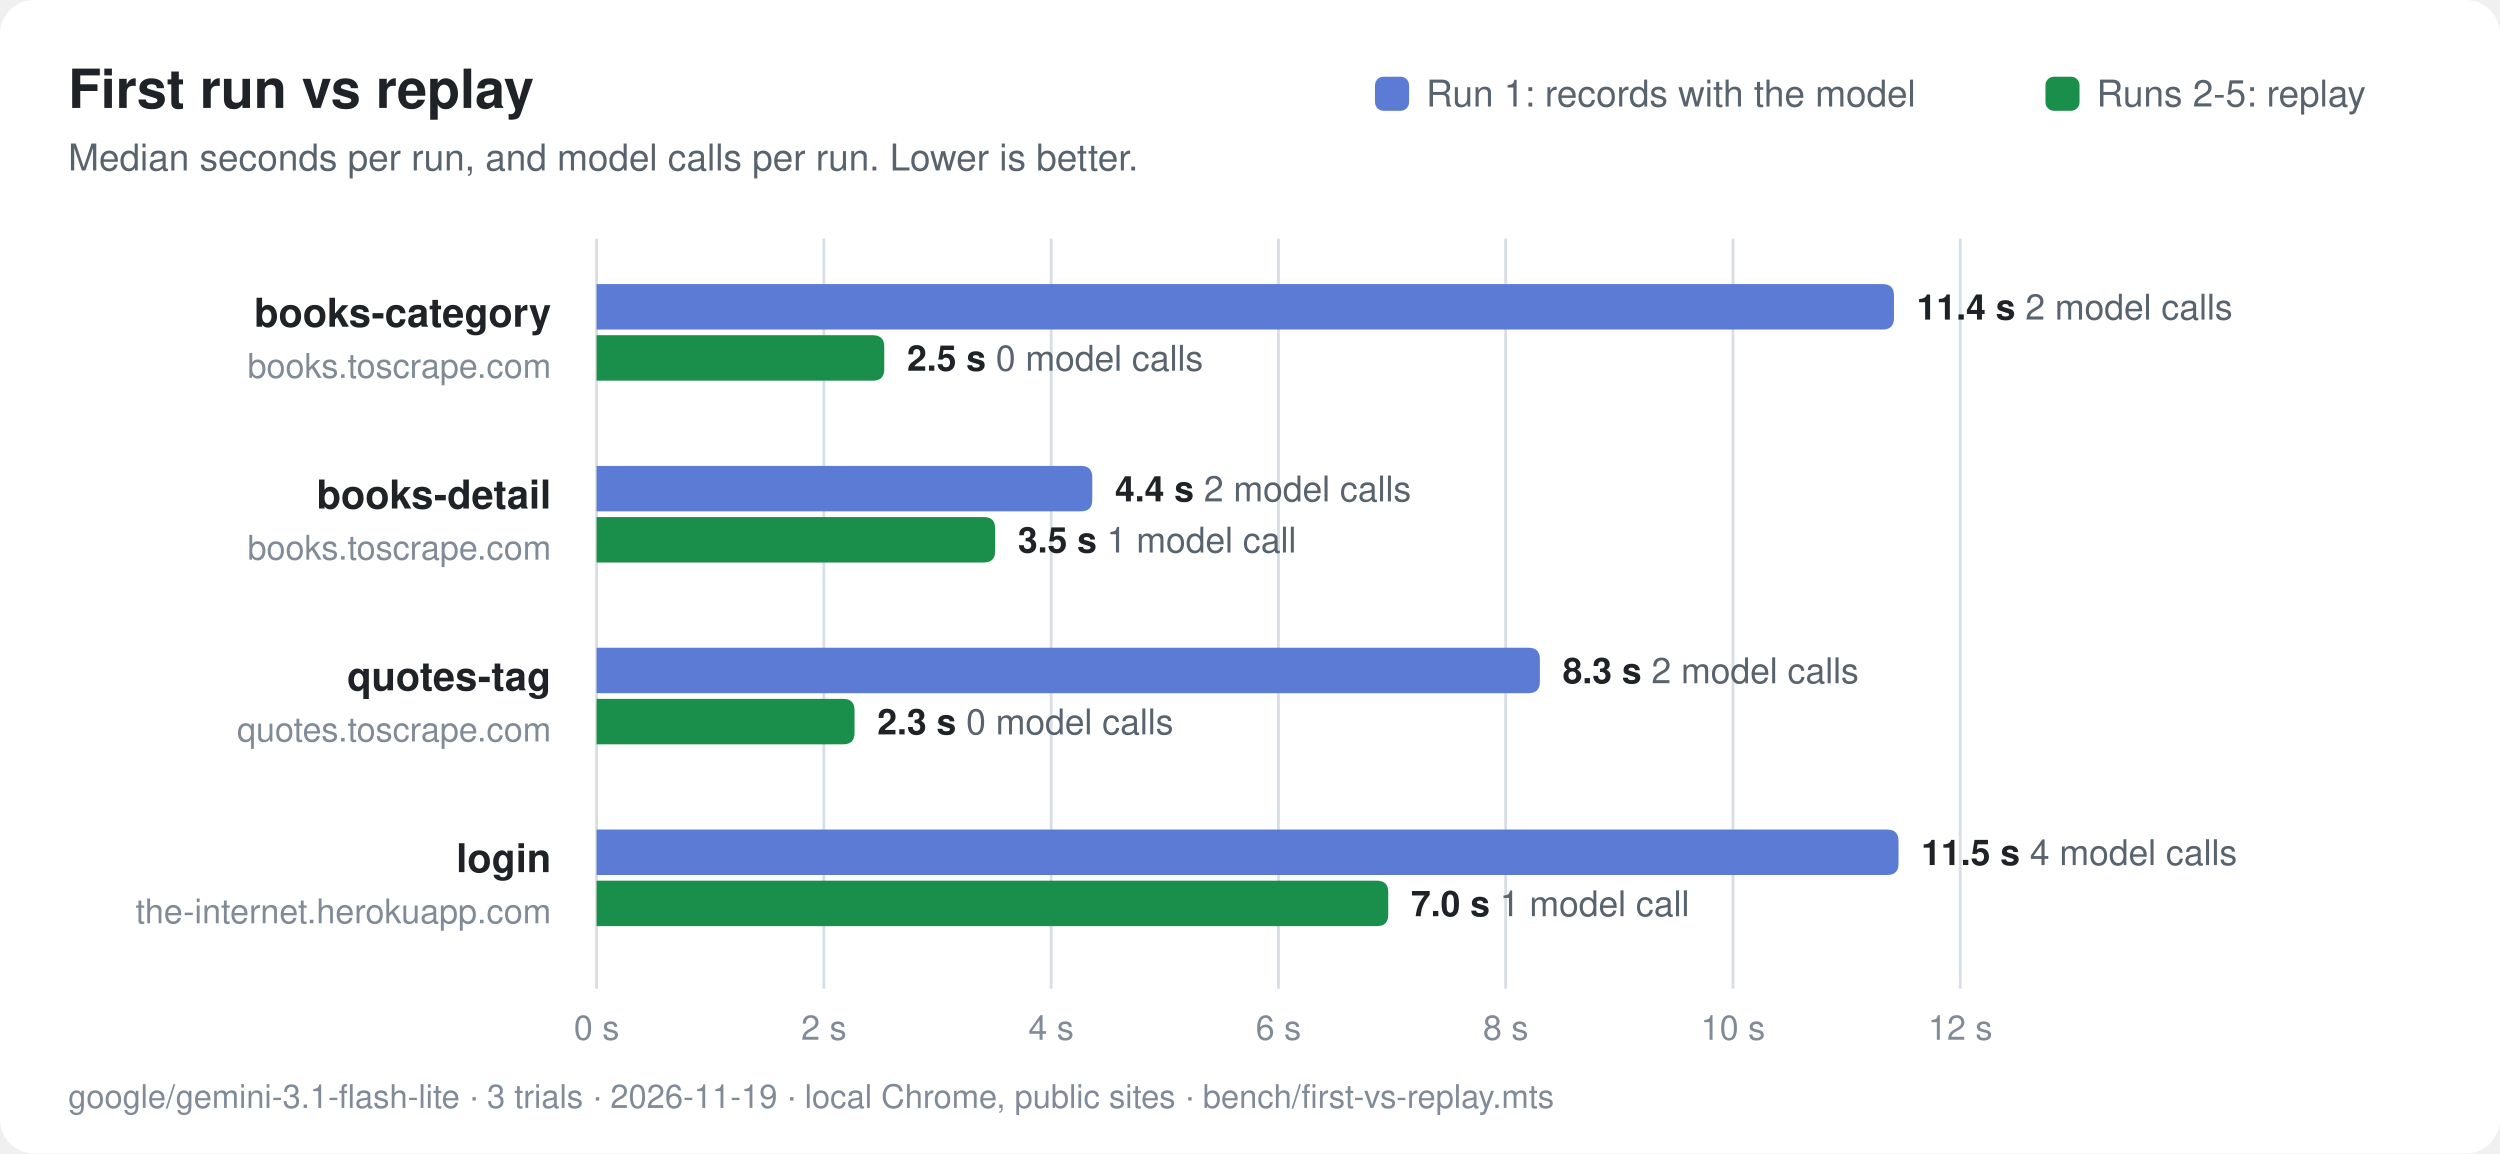
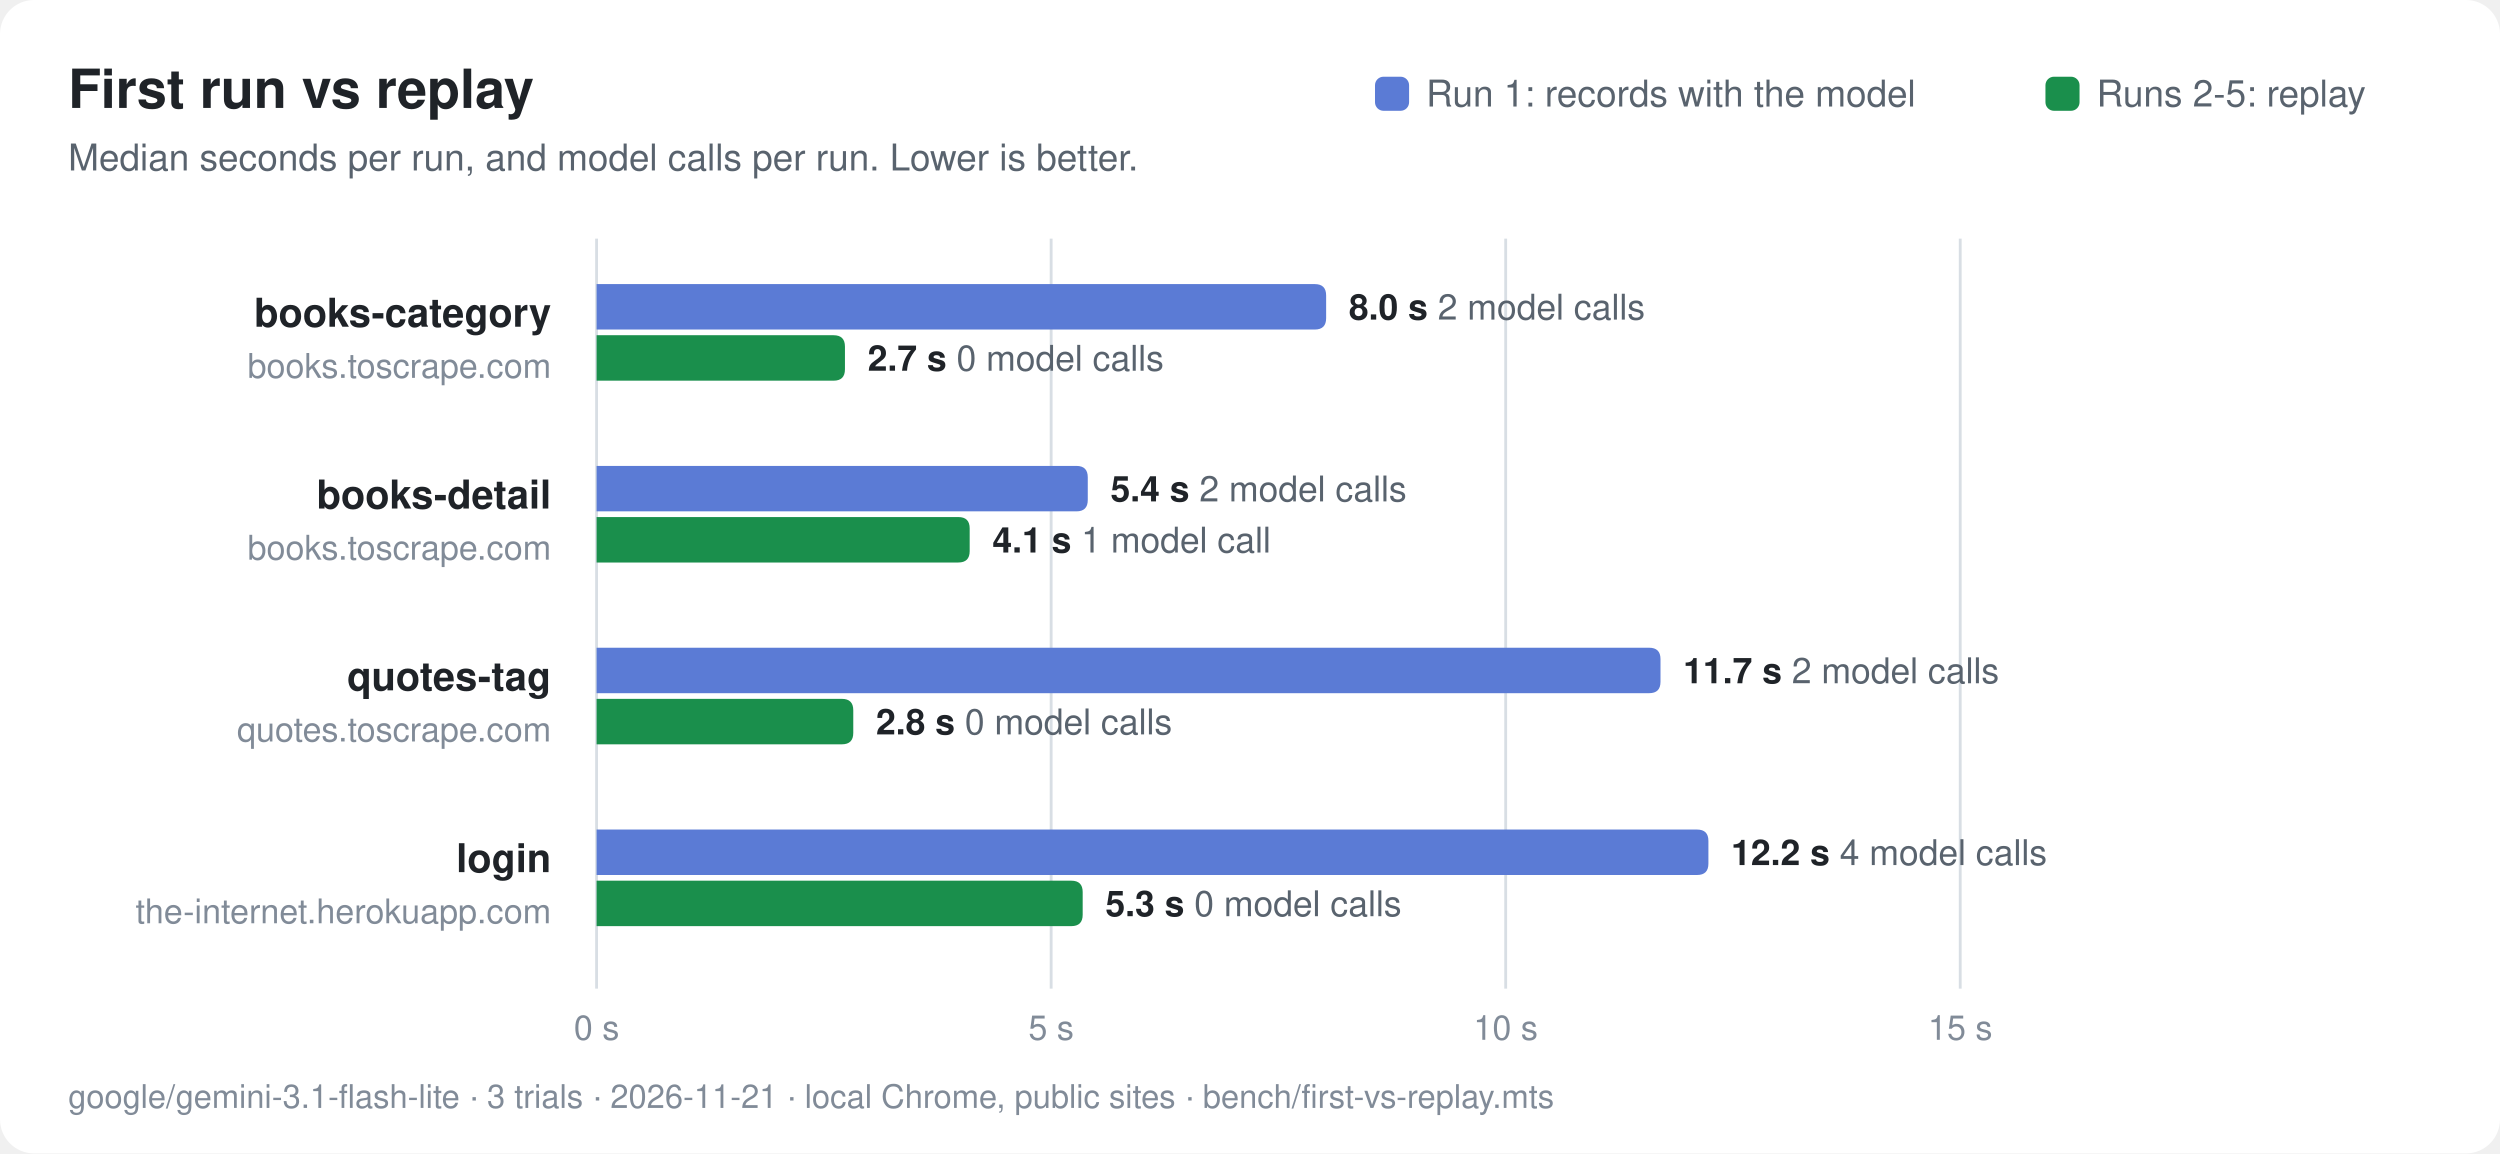
<svg xmlns="http://www.w3.org/2000/svg" viewBox="0 0 880 406" width="880" height="406" role="img" aria-labelledby="t d" font-family="-apple-system, BlinkMacSystemFont, 'Segoe UI', Helvetica, Arial, sans-serif">
  <rect width="880" height="406" rx="12" fill="#ffffff" />
  <text x="24" y="38" font-size="19" font-weight="600" fill="#1f2328">First run vs replay</text>
  <text x="24" y="60" font-size="13" fill="#59636e">Median seconds per run, and model calls per run. Lower is better.</text>
  <rect x="484" y="27" width="12" height="12" rx="3" fill="#5b7bd5" />
  <text x="502" y="37.5" font-size="13" fill="#59636e">Run 1: records with the model</text>
  <rect x="720" y="27" width="12" height="12" rx="3" fill="#1a8f4c" />
  <text x="738" y="37.5" font-size="13" fill="#59636e">Runs 2-5: replay</text>
  <line x1="210" y1="84" x2="210" y2="348" stroke="#d8dee4" stroke-width="1" />
  <text x="210" y="366" font-size="12" text-anchor="middle" fill="#818b98">0 s</text>
-   <line x1="290" y1="84" x2="290" y2="348" stroke="#d8dee4" stroke-width="1" />
-   <text x="290" y="366" font-size="12" text-anchor="middle" fill="#818b98">2 s</text>
  <line x1="370" y1="84" x2="370" y2="348" stroke="#d8dee4" stroke-width="1" />
-   <text x="370" y="366" font-size="12" text-anchor="middle" fill="#818b98">4 s</text>
-   <line x1="450" y1="84" x2="450" y2="348" stroke="#d8dee4" stroke-width="1" />
-   <text x="450" y="366" font-size="12" text-anchor="middle" fill="#818b98">6 s</text>
+   <text x="370" y="366" font-size="12" text-anchor="middle" fill="#818b98">5 s</text>
  <line x1="530" y1="84" x2="530" y2="348" stroke="#d8dee4" stroke-width="1" />
-   <text x="530" y="366" font-size="12" text-anchor="middle" fill="#818b98">8 s</text>
-   <line x1="610" y1="84" x2="610" y2="348" stroke="#d8dee4" stroke-width="1" />
-   <text x="610" y="366" font-size="12" text-anchor="middle" fill="#818b98">10 s</text>
+   <text x="530" y="366" font-size="12" text-anchor="middle" fill="#818b98">10 s</text>
  <line x1="690" y1="84" x2="690" y2="348" stroke="#d8dee4" stroke-width="1" />
-   <text x="690" y="366" font-size="12" text-anchor="middle" fill="#818b98">12 s</text>
+   <text x="690" y="366" font-size="12" text-anchor="middle" fill="#818b98">15 s</text>
  <text x="194" y="115" font-size="14" font-weight="600" text-anchor="end" fill="#1f2328">books-category</text>
  <text x="194" y="133" font-size="12" text-anchor="end" fill="#818b98">books.toscrape.com</text>
-   <path d="M210 100H662.68Q666.68 100 666.68 104V112Q666.68 116 662.68 116H210Z" fill="#5b7bd5" />
-   <path d="M210 118H307.26Q311.26 118 311.26 122V130Q311.26 134 307.26 134H210Z" fill="#1a8f4c" />
-   <text x="674.68" y="112.5" font-size="12.5" fill="#59636e">
-     <tspan font-weight="600" fill="#1f2328">11.4 s</tspan>  2 model calls</text>
-   <text x="319.26" y="130.5" font-size="12.5" fill="#59636e">
-     <tspan font-weight="600" fill="#1f2328">2.5 s</tspan>  0 model calls</text>
+   <path d="M210 100H462.8Q466.8 100 466.8 104V112Q466.8 116 462.8 116H210Z" fill="#5b7bd5" />
+   <path d="M210 118H293.424Q297.424 118 297.424 122V130Q297.424 134 293.424 134H210Z" fill="#1a8f4c" />
+   <text x="474.8" y="112.5" font-size="12.5" fill="#59636e">
+     <tspan font-weight="600" fill="#1f2328">8.0 s</tspan>  2 model calls</text>
+   <text x="305.424" y="130.5" font-size="12.5" fill="#59636e">
+     <tspan font-weight="600" fill="#1f2328">2.7 s</tspan>  0 model calls</text>
  <text x="194" y="179" font-size="14" font-weight="600" text-anchor="end" fill="#1f2328">books-detail</text>
  <text x="194" y="197" font-size="12" text-anchor="end" fill="#818b98">books.toscrape.com</text>
-   <path d="M210 164H380.48Q384.48 164 384.48 168V176Q384.48 180 380.48 180H210Z" fill="#5b7bd5" />
-   <path d="M210 182H346.3Q350.3 182 350.3 186V194Q350.3 198 346.3 198H210Z" fill="#1a8f4c" />
-   <text x="392.48" y="176.5" font-size="12.5" fill="#59636e">
-     <tspan font-weight="600" fill="#1f2328">4.4 s</tspan>  2 model calls</text>
-   <text x="358.3" y="194.5" font-size="12.5" fill="#59636e">
-     <tspan font-weight="600" fill="#1f2328">3.5 s</tspan>  1 model call</text>
+   <path d="M210 164H378.896Q382.896 164 382.896 168V176Q382.896 180 378.896 180H210Z" fill="#5b7bd5" />
+   <path d="M210 182H337.328Q341.328 182 341.328 186V194Q341.328 198 337.328 198H210Z" fill="#1a8f4c" />
+   <text x="390.896" y="176.5" font-size="12.5" fill="#59636e">
+     <tspan font-weight="600" fill="#1f2328">5.4 s</tspan>  2 model calls</text>
+   <text x="349.328" y="194.5" font-size="12.5" fill="#59636e">
+     <tspan font-weight="600" fill="#1f2328">4.1 s</tspan>  1 model call</text>
  <text x="194" y="243" font-size="14" font-weight="600" text-anchor="end" fill="#1f2328">quotes-tag</text>
  <text x="194" y="261" font-size="12" text-anchor="end" fill="#818b98">quotes.toscrape.com</text>
-   <path d="M210 228H538.04Q542.04 228 542.04 232V240Q542.04 244 538.04 244H210Z" fill="#5b7bd5" />
-   <path d="M210 246H296.8Q300.8 246 300.8 250V258Q300.8 262 296.8 262H210Z" fill="#1a8f4c" />
-   <text x="550.04" y="240.5" font-size="12.5" fill="#59636e">
-     <tspan font-weight="600" fill="#1f2328">8.3 s</tspan>  2 model calls</text>
-   <text x="308.8" y="258.5" font-size="12.5" fill="#59636e">
-     <tspan font-weight="600" fill="#1f2328">2.3 s</tspan>  0 model calls</text>
+   <path d="M210 228H580.496Q584.496 228 584.496 232V240Q584.496 244 580.496 244H210Z" fill="#5b7bd5" />
+   <path d="M210 246H296.352Q300.352 246 300.352 250V258Q300.352 262 296.352 262H210Z" fill="#1a8f4c" />
+   <text x="592.496" y="240.5" font-size="12.5" fill="#59636e">
+     <tspan font-weight="600" fill="#1f2328">11.7 s</tspan>  2 model calls</text>
+   <text x="308.352" y="258.5" font-size="12.5" fill="#59636e">
+     <tspan font-weight="600" fill="#1f2328">2.8 s</tspan>  0 model calls</text>
  <text x="194" y="307" font-size="14" font-weight="600" text-anchor="end" fill="#1f2328">login</text>
  <text x="194" y="325" font-size="12" text-anchor="end" fill="#818b98">the-internet.herokuapp.com</text>
-   <path d="M210 292H664.28Q668.28 292 668.28 296V304Q668.28 308 664.28 308H210Z" fill="#5b7bd5" />
-   <path d="M210 310H484.66Q488.66 310 488.66 314V322Q488.66 326 484.66 326H210Z" fill="#1a8f4c" />
-   <text x="676.28" y="304.5" font-size="12.5" fill="#59636e">
-     <tspan font-weight="600" fill="#1f2328">11.5 s</tspan>  4 model calls</text>
-   <text x="496.66" y="322.5" font-size="12.5" fill="#59636e">
-     <tspan font-weight="600" fill="#1f2328">7.0 s</tspan>  1 model call</text>
-   <text x="24" y="390" font-size="11.5" fill="#818b98">google/gemini-3.1-flash-lite · 3 trials · 2026-11-19 · local Chrome, public sites · bench/first-vs-replay.mts</text>
+   <path d="M210 292H597.36Q601.36 292 601.36 296V304Q601.36 308 597.36 308H210Z" fill="#5b7bd5" />
+   <path d="M210 310H377.104Q381.104 310 381.104 314V322Q381.104 326 377.104 326H210Z" fill="#1a8f4c" />
+   <text x="609.36" y="304.5" font-size="12.5" fill="#59636e">
+     <tspan font-weight="600" fill="#1f2328">12.2 s</tspan>  4 model calls</text>
+   <text x="389.104" y="322.5" font-size="12.5" fill="#59636e">
+     <tspan font-weight="600" fill="#1f2328">5.3 s</tspan>  0 model calls</text>
+   <text x="24" y="390" font-size="11.5" fill="#818b98">google/gemini-3.1-flash-lite · 3 trials · 2026-11-21 · local Chrome, public sites · bench/first-vs-replay.mts</text>
</svg>
